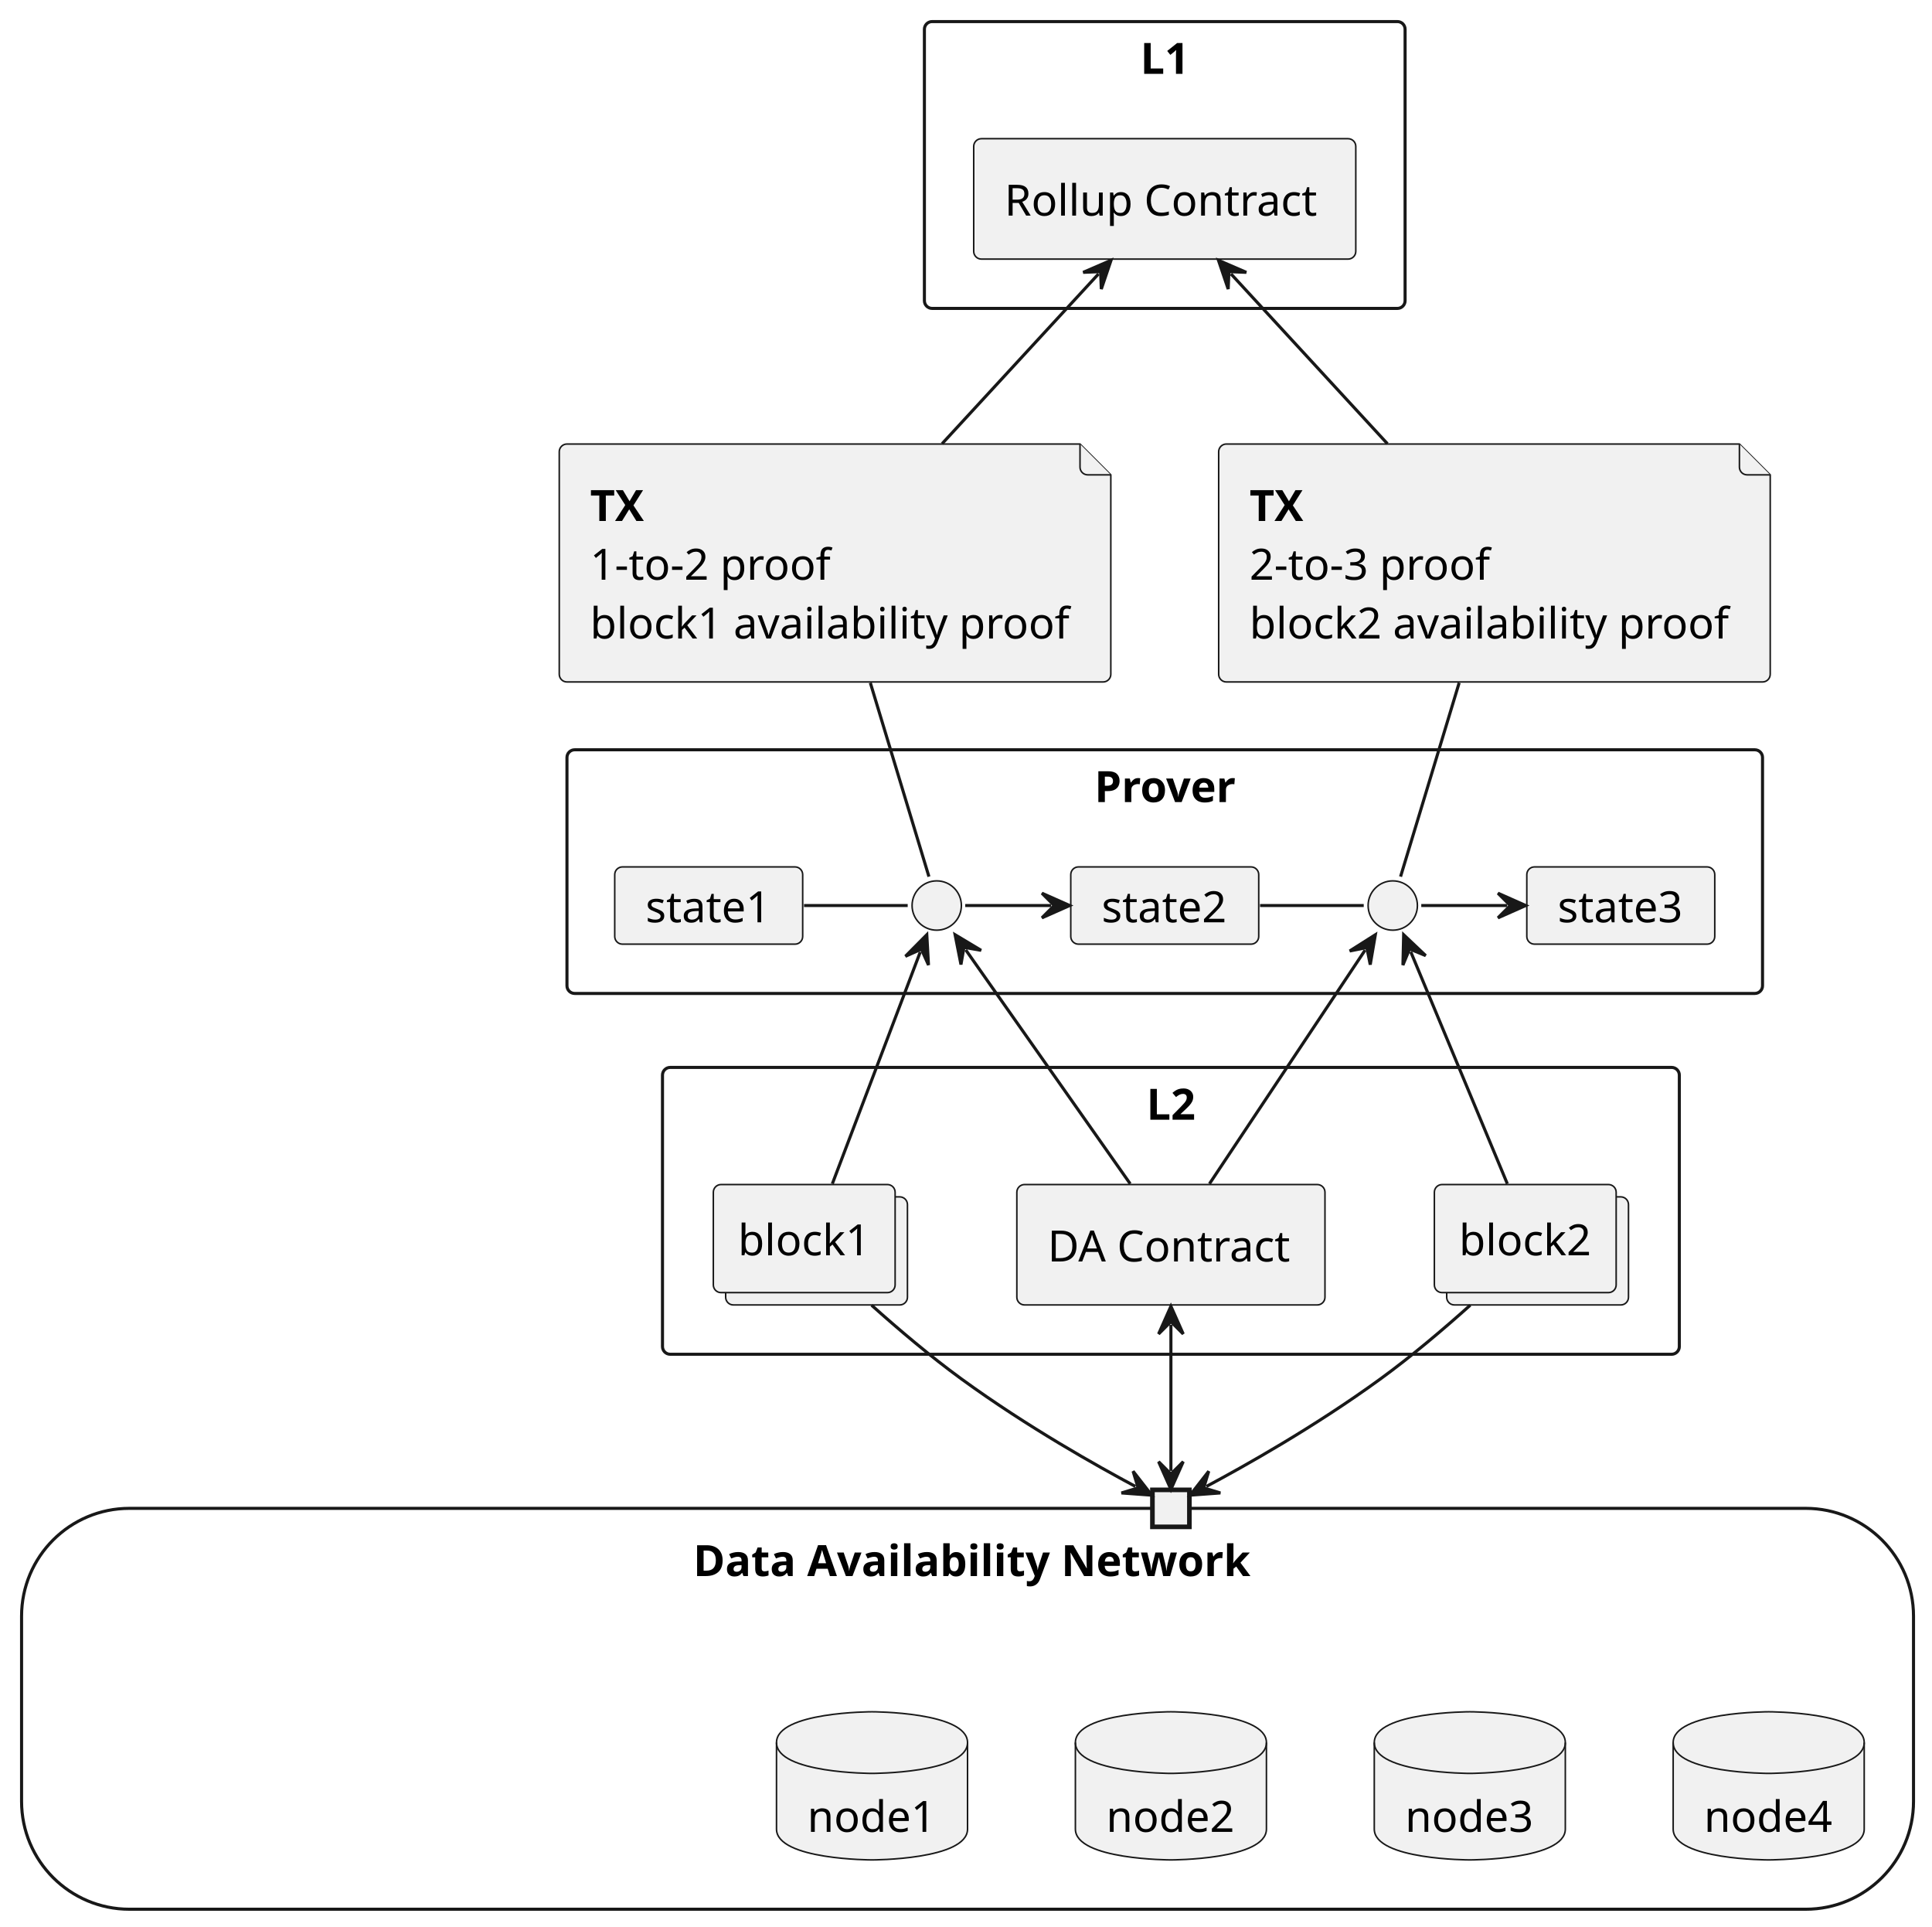
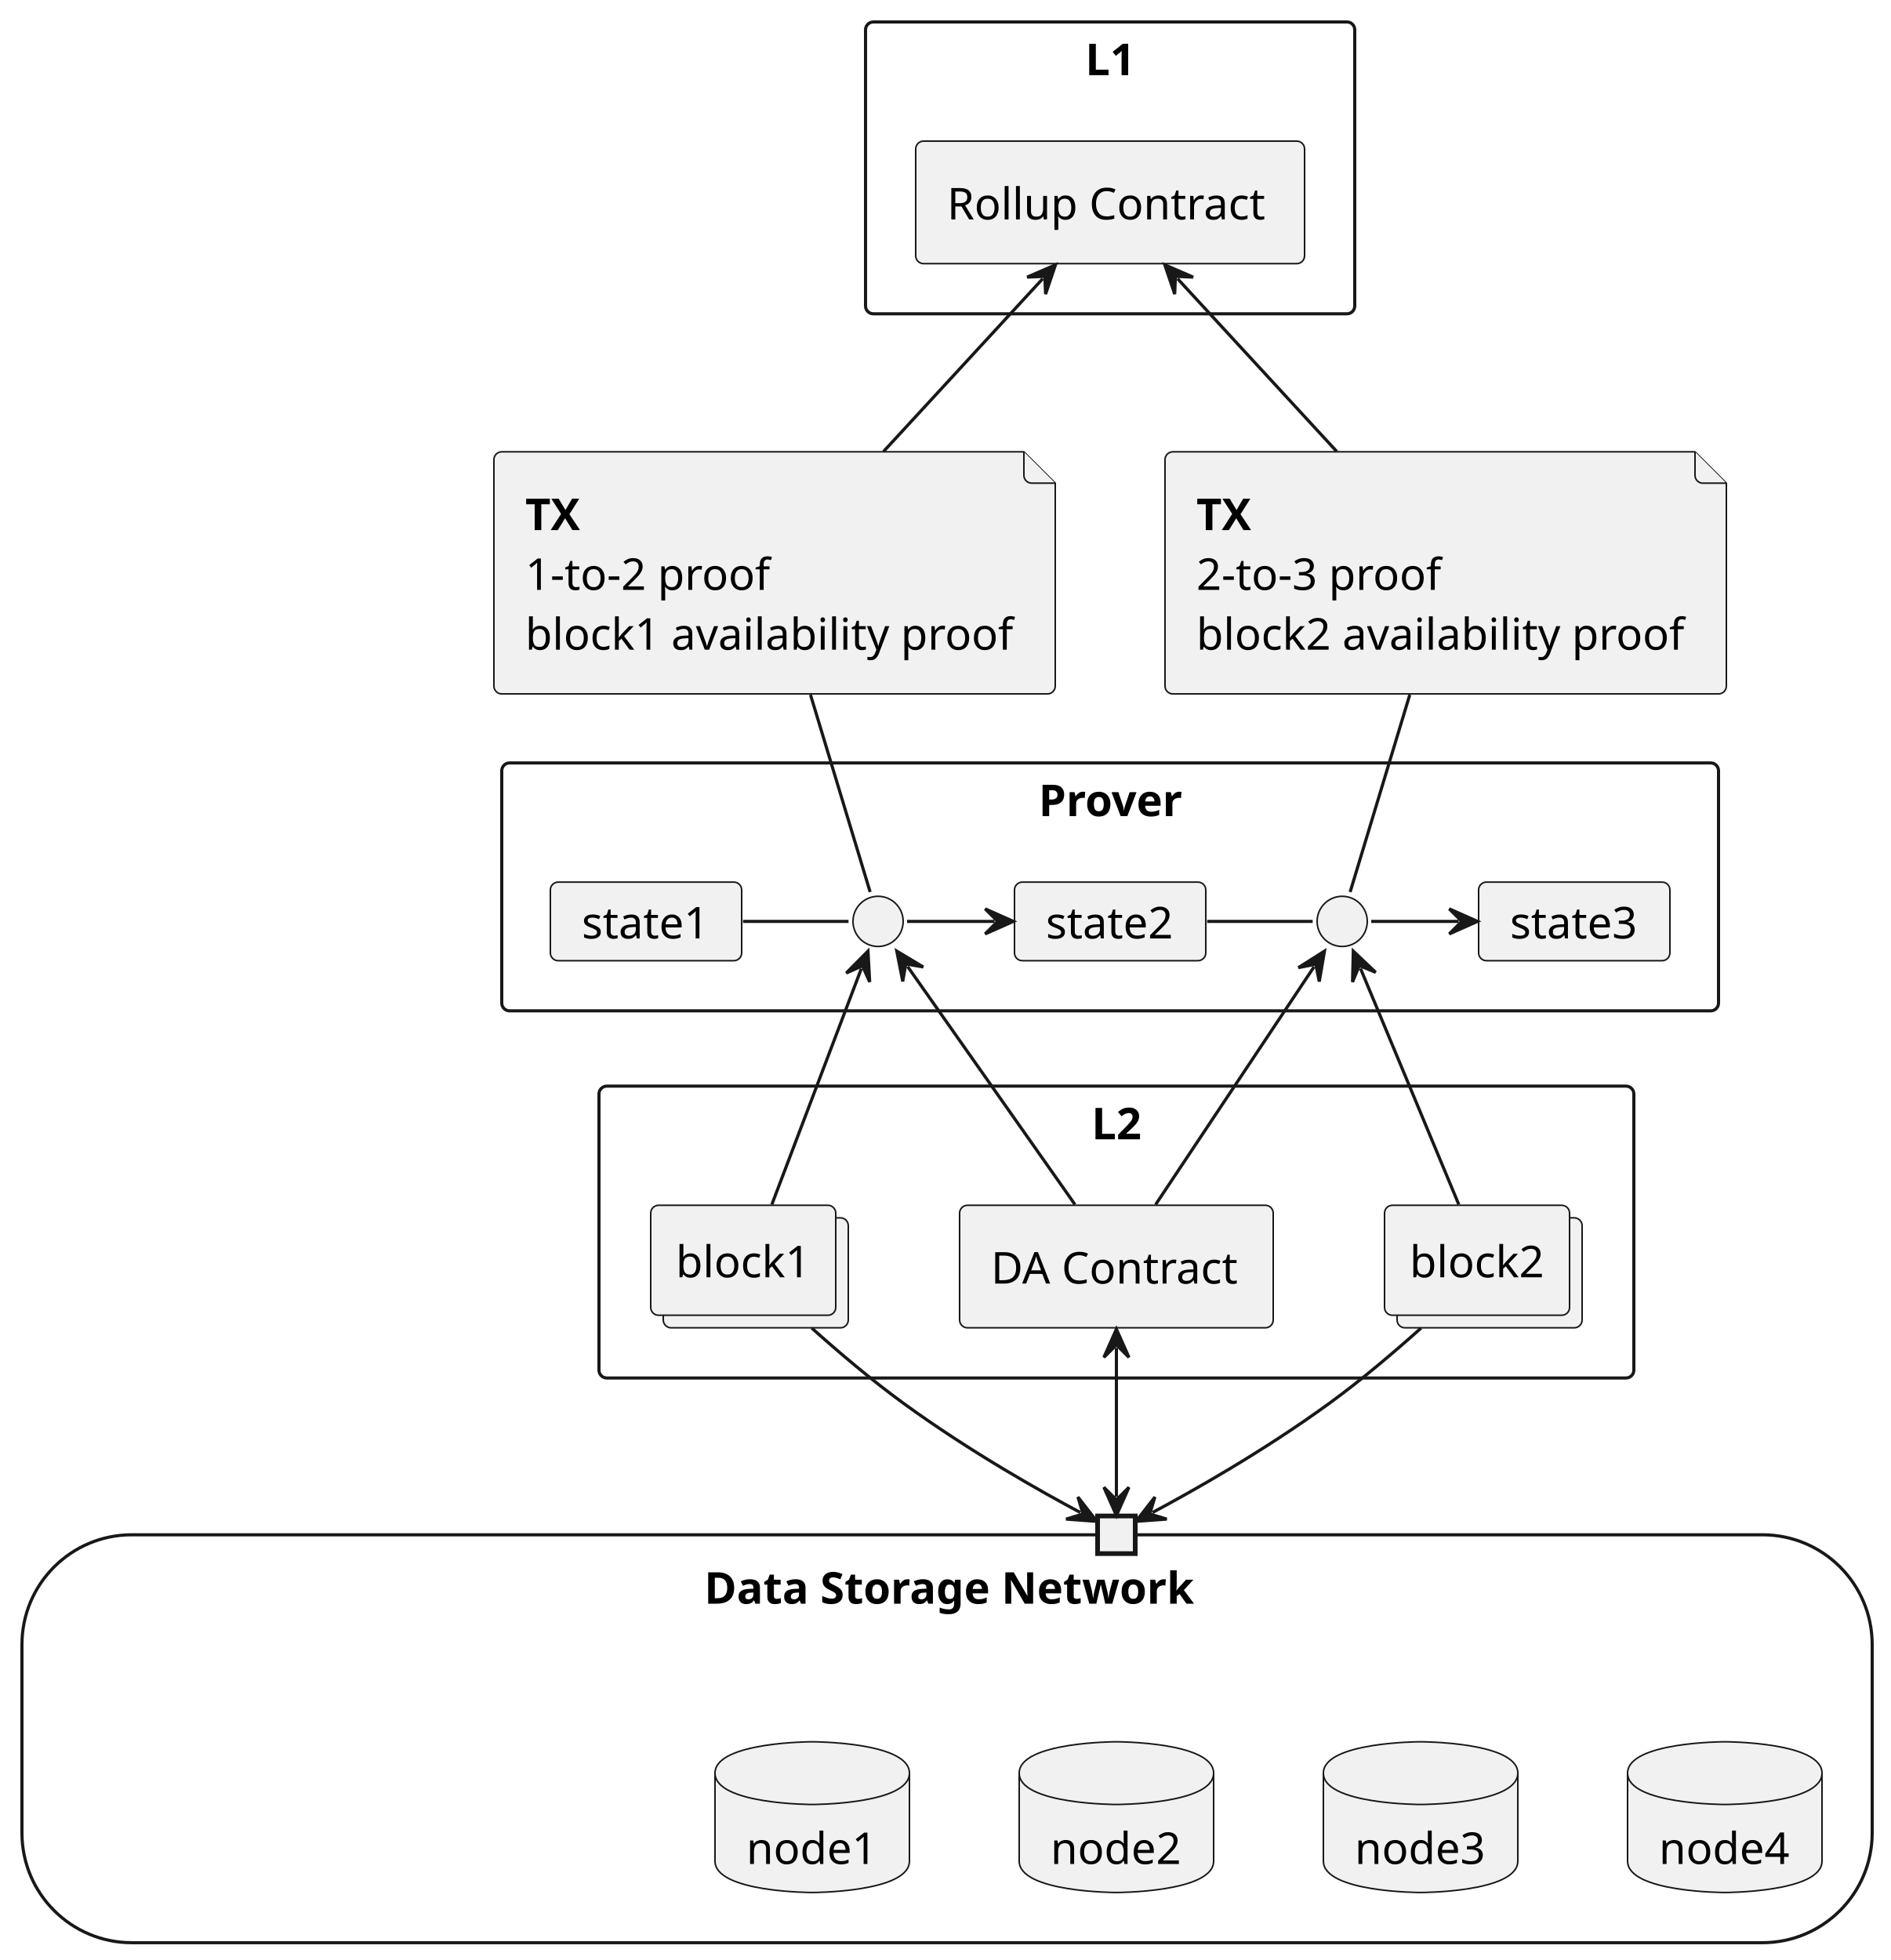
- <svg xmlns="http://www.w3.org/2000/svg" contentStyleType="text/css" height="625px" preserveAspectRatio="none" style="width:627px;height:625px;background:#FFFFFF;" version="1.1" viewBox="0 0 627 625" width="627px" zoomAndPan="magnify">
+ <svg xmlns="http://www.w3.org/2000/svg" contentStyleType="text/css" height="625px" preserveAspectRatio="none" style="width:603px;height:625px;background:#FFFFFF;" version="1.1" viewBox="0 0 603 625" width="603px" zoomAndPan="magnify">
  <defs />
  <g>
    <g id="cluster_L1">
-       <rect fill="none" height="93.07" rx="2.5" ry="2.5" style="stroke:#181818;stroke-width:1.0;" width="156" x="300" y="7" />
-       <text fill="#000000" font-family="sans-serif" font-size="14" font-weight="bold" lengthAdjust="spacing" textLength="15.875" x="370.062" y="23.966">L1</text>
+       <rect fill="none" height="93.07" rx="2.5" ry="2.5" style="stroke:#181818;stroke-width:1.0;" width="156" x="276" y="7" />
+       <text fill="#000000" font-family="sans-serif" font-size="14" font-weight="bold" lengthAdjust="spacing" textLength="15.875" x="346.062" y="23.966">L1</text>
    </g>
    <g id="cluster_Prover">
-       <rect fill="none" height="79.06" rx="2.5" ry="2.5" style="stroke:#181818;stroke-width:1.0;" width="388" x="184" y="243.28" />
-       <text fill="#000000" font-family="sans-serif" font-size="14" font-weight="bold" lengthAdjust="spacing" textLength="45.625" x="355.188" y="260.246">Prover</text>
+       <rect fill="none" height="79.06" rx="2.5" ry="2.5" style="stroke:#181818;stroke-width:1.0;" width="388" x="160" y="243.28" />
+       <text fill="#000000" font-family="sans-serif" font-size="14" font-weight="bold" lengthAdjust="spacing" textLength="45.625" x="331.188" y="260.246">Prover</text>
    </g>
    <g id="cluster_L2">
-       <rect fill="none" height="93.07" rx="2.5" ry="2.5" style="stroke:#181818;stroke-width:1.0;" width="330" x="215" y="346.34" />
-       <text fill="#000000" font-family="sans-serif" font-size="14" font-weight="bold" lengthAdjust="spacing" textLength="15.875" x="372.062" y="363.306">L2</text>
+       <rect fill="none" height="93.07" rx="2.5" ry="2.5" style="stroke:#181818;stroke-width:1.0;" width="330" x="191" y="346.34" />
+       <text fill="#000000" font-family="sans-serif" font-size="14" font-weight="bold" lengthAdjust="spacing" textLength="15.875" x="348.062" y="363.306">L2</text>
    </g>
    <g id="cluster_DA">
-       <rect fill="none" height="130.07" rx="35" ry="35" style="stroke:#181818;stroke-width:1.0;" width="614" x="7" y="489.41" />
-       <text fill="#000000" font-family="sans-serif" font-size="14" font-weight="bold" lengthAdjust="spacing" textLength="178.062" x="224.969" y="511.376">Data Availability Network</text>
+       <rect fill="none" height="130.07" rx="35" ry="35" style="stroke:#181818;stroke-width:1.0;" width="590" x="7" y="489.41" />
+       <text fill="#000000" font-family="sans-serif" font-size="14" font-weight="bold" lengthAdjust="spacing" textLength="154.875" x="224.562" y="511.376">Data Storage Network</text>
    </g>
    <g id="elem_rollup_contract">
-       <rect fill="#F1F1F1" height="39.068" rx="2.5" ry="2.5" style="stroke:#181818;stroke-width:0.5;" width="124" x="316" y="45" />
-       <text fill="#000000" font-family="sans-serif" font-size="14" lengthAdjust="spacing" textLength="104" x="326" y="69.966">Rollup Contract</text>
+       <rect fill="#F1F1F1" height="39.068" rx="2.5" ry="2.5" style="stroke:#181818;stroke-width:0.5;" width="124" x="292" y="45" />
+       <text fill="#000000" font-family="sans-serif" font-size="14" lengthAdjust="spacing" textLength="104" x="302" y="69.966">Rollup Contract</text>
    </g>
    <g id="elem_state1">
-       <rect fill="#F1F1F1" height="25.068" rx="2.5" ry="2.5" style="stroke:#181818;stroke-width:0.5;" width="61" x="199.5" y="281.28" />
-       <text fill="#000000" font-family="sans-serif" font-size="14" lengthAdjust="spacing" textLength="41" x="209.5" y="299.246">state1</text>
+       <rect fill="#F1F1F1" height="25.068" rx="2.5" ry="2.5" style="stroke:#181818;stroke-width:0.5;" width="61" x="175.5" y="281.28" />
+       <text fill="#000000" font-family="sans-serif" font-size="14" lengthAdjust="spacing" textLength="41" x="185.5" y="299.246">state1</text>
    </g>
    <g id="elem_i1">
-       <ellipse cx="304" cy="293.81" fill="#F1F1F1" rx="8" ry="8" style="stroke:#181818;stroke-width:0.5;" />
+       <ellipse cx="280" cy="293.81" fill="#F1F1F1" rx="8" ry="8" style="stroke:#181818;stroke-width:0.5;" />
    </g>
    <g id="elem_state2">
-       <rect fill="#F1F1F1" height="25.068" rx="2.5" ry="2.5" style="stroke:#181818;stroke-width:0.5;" width="61" x="347.5" y="281.28" />
-       <text fill="#000000" font-family="sans-serif" font-size="14" lengthAdjust="spacing" textLength="41" x="357.5" y="299.246">state2</text>
+       <rect fill="#F1F1F1" height="25.068" rx="2.5" ry="2.5" style="stroke:#181818;stroke-width:0.5;" width="61" x="323.5" y="281.28" />
+       <text fill="#000000" font-family="sans-serif" font-size="14" lengthAdjust="spacing" textLength="41" x="333.5" y="299.246">state2</text>
    </g>
    <g id="elem_i2">
-       <ellipse cx="452" cy="293.81" fill="#F1F1F1" rx="8" ry="8" style="stroke:#181818;stroke-width:0.5;" />
+       <ellipse cx="428" cy="293.81" fill="#F1F1F1" rx="8" ry="8" style="stroke:#181818;stroke-width:0.5;" />
    </g>
    <g id="elem_state3">
-       <rect fill="#F1F1F1" height="25.068" rx="2.5" ry="2.5" style="stroke:#181818;stroke-width:0.5;" width="61" x="495.5" y="281.28" />
-       <text fill="#000000" font-family="sans-serif" font-size="14" lengthAdjust="spacing" textLength="41" x="505.5" y="299.246">state3</text>
+       <rect fill="#F1F1F1" height="25.068" rx="2.5" ry="2.5" style="stroke:#181818;stroke-width:0.5;" width="61" x="471.5" y="281.28" />
+       <text fill="#000000" font-family="sans-serif" font-size="14" lengthAdjust="spacing" textLength="41" x="481.5" y="299.246">state3</text>
    </g>
    <g id="elem_block1">
-       <rect fill="#F1F1F1" height="35.068" rx="2.5" ry="2.5" style="stroke:#181818;stroke-width:0.5;" width="59" x="235.5" y="388.34" />
-       <rect fill="#F1F1F1" height="35.068" rx="2.5" ry="2.5" style="stroke:#181818;stroke-width:0.5;" width="59" x="231.5" y="384.34" />
-       <text fill="#000000" font-family="sans-serif" font-size="14" lengthAdjust="spacing" textLength="43" x="239.5" y="407.306">block1</text>
+       <rect fill="#F1F1F1" height="35.068" rx="2.5" ry="2.5" style="stroke:#181818;stroke-width:0.5;" width="59" x="211.5" y="388.34" />
+       <rect fill="#F1F1F1" height="35.068" rx="2.5" ry="2.5" style="stroke:#181818;stroke-width:0.5;" width="59" x="207.5" y="384.34" />
+       <text fill="#000000" font-family="sans-serif" font-size="14" lengthAdjust="spacing" textLength="43" x="215.5" y="407.306">block1</text>
    </g>
    <g id="elem_block2">
-       <rect fill="#F1F1F1" height="35.068" rx="2.5" ry="2.5" style="stroke:#181818;stroke-width:0.5;" width="59" x="469.5" y="388.34" />
-       <rect fill="#F1F1F1" height="35.068" rx="2.5" ry="2.5" style="stroke:#181818;stroke-width:0.5;" width="59" x="465.5" y="384.34" />
-       <text fill="#000000" font-family="sans-serif" font-size="14" lengthAdjust="spacing" textLength="43" x="473.5" y="407.306">block2</text>
+       <rect fill="#F1F1F1" height="35.068" rx="2.5" ry="2.5" style="stroke:#181818;stroke-width:0.5;" width="59" x="445.5" y="388.34" />
+       <rect fill="#F1F1F1" height="35.068" rx="2.5" ry="2.5" style="stroke:#181818;stroke-width:0.5;" width="59" x="441.5" y="384.34" />
+       <text fill="#000000" font-family="sans-serif" font-size="14" lengthAdjust="spacing" textLength="43" x="449.5" y="407.306">block2</text>
    </g>
    <g id="elem_DAContract">
-       <rect fill="#F1F1F1" height="39.068" rx="2.5" ry="2.5" style="stroke:#181818;stroke-width:0.5;" width="100" x="330" y="384.34" />
-       <text fill="#000000" font-family="sans-serif" font-size="14" lengthAdjust="spacing" textLength="80" x="340" y="409.306">DA Contract</text>
+       <rect fill="#F1F1F1" height="39.068" rx="2.5" ry="2.5" style="stroke:#181818;stroke-width:0.5;" width="100" x="306" y="384.34" />
+       <text fill="#000000" font-family="sans-serif" font-size="14" lengthAdjust="spacing" textLength="80" x="316" y="409.306">DA Contract</text>
    </g>
-     <text fill="#000000" font-family="sans-serif" font-size="14" lengthAdjust="spacing" textLength="4" x="378" y="467.308"> </text>
-     <rect fill="#F1F1F1" height="12" style="stroke:#181818;stroke-width:1.5;" width="12" x="374" y="483.41" />
+     <text fill="#000000" font-family="sans-serif" font-size="14" lengthAdjust="spacing" textLength="4" x="354" y="467.308"> </text>
+     <rect fill="#F1F1F1" height="12" style="stroke:#181818;stroke-width:1.5;" width="12" x="350" y="483.41" />
    <g id="elem_node1">
-       <path d="M252,565.41 C252,555.41 283,555.41 283,555.41 C283,555.41 314,555.41 314,565.41 L314,593.478 C314,603.478 283,603.478 283,603.478 C283,603.478 252,603.478 252,593.478 L252,565.41 " fill="#F1F1F1" style="stroke:#181818;stroke-width:0.5;" />
-       <path d="M252,565.41 C252,575.41 283,575.41 283,575.41 C283,575.41 314,575.41 314,565.41 " fill="none" style="stroke:#181818;stroke-width:0.5;" />
-       <text fill="#000000" font-family="sans-serif" font-size="14" lengthAdjust="spacing" textLength="42" x="262" y="594.376">node1</text>
+       <path d="M228,565.41 C228,555.41 259,555.41 259,555.41 C259,555.41 290,555.41 290,565.41 L290,593.478 C290,603.478 259,603.478 259,603.478 C259,603.478 228,603.478 228,593.478 L228,565.41 " fill="#F1F1F1" style="stroke:#181818;stroke-width:0.5;" />
+       <path d="M228,565.41 C228,575.41 259,575.41 259,575.41 C259,575.41 290,575.41 290,565.41 " fill="none" style="stroke:#181818;stroke-width:0.5;" />
+       <text fill="#000000" font-family="sans-serif" font-size="14" lengthAdjust="spacing" textLength="42" x="238" y="594.376">node1</text>
    </g>
    <g id="elem_node2">
-       <path d="M349,565.41 C349,555.41 380,555.41 380,555.41 C380,555.41 411,555.41 411,565.41 L411,593.478 C411,603.478 380,603.478 380,603.478 C380,603.478 349,603.478 349,593.478 L349,565.41 " fill="#F1F1F1" style="stroke:#181818;stroke-width:0.5;" />
-       <path d="M349,565.41 C349,575.41 380,575.41 380,575.41 C380,575.41 411,575.41 411,565.41 " fill="none" style="stroke:#181818;stroke-width:0.5;" />
-       <text fill="#000000" font-family="sans-serif" font-size="14" lengthAdjust="spacing" textLength="42" x="359" y="594.376">node2</text>
+       <path d="M325,565.41 C325,555.41 356,555.41 356,555.41 C356,555.41 387,555.41 387,565.41 L387,593.478 C387,603.478 356,603.478 356,603.478 C356,603.478 325,603.478 325,593.478 L325,565.41 " fill="#F1F1F1" style="stroke:#181818;stroke-width:0.5;" />
+       <path d="M325,565.41 C325,575.41 356,575.41 356,575.41 C356,575.41 387,575.41 387,565.41 " fill="none" style="stroke:#181818;stroke-width:0.5;" />
+       <text fill="#000000" font-family="sans-serif" font-size="14" lengthAdjust="spacing" textLength="42" x="335" y="594.376">node2</text>
    </g>
    <g id="elem_node3">
-       <path d="M446,565.41 C446,555.41 477,555.41 477,555.41 C477,555.41 508,555.41 508,565.41 L508,593.478 C508,603.478 477,603.478 477,603.478 C477,603.478 446,603.478 446,593.478 L446,565.41 " fill="#F1F1F1" style="stroke:#181818;stroke-width:0.5;" />
-       <path d="M446,565.41 C446,575.41 477,575.41 477,575.41 C477,575.41 508,575.41 508,565.41 " fill="none" style="stroke:#181818;stroke-width:0.5;" />
-       <text fill="#000000" font-family="sans-serif" font-size="14" lengthAdjust="spacing" textLength="42" x="456" y="594.376">node3</text>
+       <path d="M422,565.41 C422,555.41 453,555.41 453,555.41 C453,555.41 484,555.41 484,565.41 L484,593.478 C484,603.478 453,603.478 453,603.478 C453,603.478 422,603.478 422,593.478 L422,565.41 " fill="#F1F1F1" style="stroke:#181818;stroke-width:0.5;" />
+       <path d="M422,565.41 C422,575.41 453,575.41 453,575.41 C453,575.41 484,575.41 484,565.41 " fill="none" style="stroke:#181818;stroke-width:0.5;" />
+       <text fill="#000000" font-family="sans-serif" font-size="14" lengthAdjust="spacing" textLength="42" x="432" y="594.376">node3</text>
    </g>
    <g id="elem_node4">
-       <path d="M543,565.41 C543,555.41 574,555.41 574,555.41 C574,555.41 605,555.41 605,565.41 L605,593.478 C605,603.478 574,603.478 574,603.478 C574,603.478 543,603.478 543,593.478 L543,565.41 " fill="#F1F1F1" style="stroke:#181818;stroke-width:0.5;" />
-       <path d="M543,565.41 C543,575.41 574,575.41 574,575.41 C574,575.41 605,575.41 605,565.41 " fill="none" style="stroke:#181818;stroke-width:0.5;" />
-       <text fill="#000000" font-family="sans-serif" font-size="14" lengthAdjust="spacing" textLength="42" x="553" y="594.376">node4</text>
+       <path d="M519,565.41 C519,555.41 550,555.41 550,555.41 C550,555.41 581,555.41 581,565.41 L581,593.478 C581,603.478 550,603.478 550,603.478 C550,603.478 519,603.478 519,593.478 L519,565.41 " fill="#F1F1F1" style="stroke:#181818;stroke-width:0.5;" />
+       <path d="M519,565.41 C519,575.41 550,575.41 550,575.41 C550,575.41 581,575.41 581,565.41 " fill="none" style="stroke:#181818;stroke-width:0.5;" />
+       <text fill="#000000" font-family="sans-serif" font-size="14" lengthAdjust="spacing" textLength="42" x="529" y="594.376">node4</text>
    </g>
    <g id="elem_proof1">
-       <path d="M181.5,146.57 L181.5,218.774 A2.5,2.5 0 0 0 184,221.274 L358,221.274 A2.5,2.5 0 0 0 360.5,218.774 L360.5,154.07 L350.5,144.07 L184,144.07 A2.5,2.5 0 0 0 181.5,146.57 " fill="#F1F1F1" style="stroke:#181818;stroke-width:0.5;" />
-       <path d="M350.5,144.07 L350.5,151.57 A2.5,2.5 0 0 0 353,154.07 L360.5,154.07 " fill="#F1F1F1" style="stroke:#181818;stroke-width:0.5;" />
-       <text fill="#000000" font-family="sans-serif" font-size="14" font-weight="bold" lengthAdjust="spacing" textLength="16.875" x="191.5" y="169.036">TX</text>
-       <text fill="#000000" font-family="sans-serif" font-size="14" lengthAdjust="spacing" textLength="79" x="191.5" y="188.104">1-to-2 proof</text>
-       <text fill="#000000" font-family="sans-serif" font-size="14" lengthAdjust="spacing" textLength="159" x="191.5" y="207.172">block1 availability proof</text>
+       <path d="M157.5,146.57 L157.5,218.774 A2.5,2.5 0 0 0 160,221.274 L334,221.274 A2.5,2.5 0 0 0 336.5,218.774 L336.5,154.07 L326.5,144.07 L160,144.07 A2.5,2.5 0 0 0 157.5,146.57 " fill="#F1F1F1" style="stroke:#181818;stroke-width:0.5;" />
+       <path d="M326.5,144.07 L326.5,151.57 A2.5,2.5 0 0 0 329,154.07 L336.5,154.07 " fill="#F1F1F1" style="stroke:#181818;stroke-width:0.5;" />
+       <text fill="#000000" font-family="sans-serif" font-size="14" font-weight="bold" lengthAdjust="spacing" textLength="16.875" x="167.5" y="169.036">TX</text>
+       <text fill="#000000" font-family="sans-serif" font-size="14" lengthAdjust="spacing" textLength="79" x="167.5" y="188.104">1-to-2 proof</text>
+       <text fill="#000000" font-family="sans-serif" font-size="14" lengthAdjust="spacing" textLength="159" x="167.5" y="207.172">block1 availability proof</text>
    </g>
    <g id="elem_proof2">
-       <path d="M395.5,146.57 L395.5,218.774 A2.5,2.5 0 0 0 398,221.274 L572,221.274 A2.5,2.5 0 0 0 574.5,218.774 L574.5,154.07 L564.5,144.07 L398,144.07 A2.5,2.5 0 0 0 395.5,146.57 " fill="#F1F1F1" style="stroke:#181818;stroke-width:0.5;" />
-       <path d="M564.5,144.07 L564.5,151.57 A2.5,2.5 0 0 0 567,154.07 L574.5,154.07 " fill="#F1F1F1" style="stroke:#181818;stroke-width:0.5;" />
-       <text fill="#000000" font-family="sans-serif" font-size="14" font-weight="bold" lengthAdjust="spacing" textLength="16.875" x="405.5" y="169.036">TX</text>
-       <text fill="#000000" font-family="sans-serif" font-size="14" lengthAdjust="spacing" textLength="79" x="405.5" y="188.104">2-to-3 proof</text>
-       <text fill="#000000" font-family="sans-serif" font-size="14" lengthAdjust="spacing" textLength="159" x="405.5" y="207.172">block2 availability proof</text>
+       <path d="M371.5,146.57 L371.5,218.774 A2.5,2.5 0 0 0 374,221.274 L548,221.274 A2.5,2.5 0 0 0 550.5,218.774 L550.5,154.07 L540.5,144.07 L374,144.07 A2.5,2.5 0 0 0 371.5,146.57 " fill="#F1F1F1" style="stroke:#181818;stroke-width:0.5;" />
+       <path d="M540.5,144.07 L540.5,151.57 A2.5,2.5 0 0 0 543,154.07 L550.5,154.07 " fill="#F1F1F1" style="stroke:#181818;stroke-width:0.5;" />
+       <text fill="#000000" font-family="sans-serif" font-size="14" font-weight="bold" lengthAdjust="spacing" textLength="16.875" x="381.5" y="169.036">TX</text>
+       <text fill="#000000" font-family="sans-serif" font-size="14" lengthAdjust="spacing" textLength="79" x="381.5" y="188.104">2-to-3 proof</text>
+       <text fill="#000000" font-family="sans-serif" font-size="14" lengthAdjust="spacing" textLength="159" x="381.5" y="207.172">block2 availability proof</text>
    </g>
    <g id="link_state1_i1">
-       <path d="M260.93,293.81 C272.15,293.81 283.36,293.81 294.58,293.81 " fill="none" id="state1-i1" style="stroke:#181818;stroke-width:1.0;" />
+       <path d="M236.93,293.81 C248.15,293.81 259.36,293.81 270.58,293.81 " fill="none" id="state1-i1" style="stroke:#181818;stroke-width:1.0;" />
    </g>
    <g id="link_i1_state2">
-       <path d="M313.25,293.81 C324.55,293.81 329.85,293.81 341.14,293.81 " fill="none" id="i1-to-state2" style="stroke:#181818;stroke-width:1.0;" />
-       <polygon fill="#181818" points="347.14,293.81,338.14,289.81,342.14,293.81,338.14,297.81,347.14,293.81" style="stroke:#181818;stroke-width:1.0;" />
+       <path d="M289.25,293.81 C300.55,293.81 305.85,293.81 317.14,293.81 " fill="none" id="i1-to-state2" style="stroke:#181818;stroke-width:1.0;" />
+       <polygon fill="#181818" points="323.14,293.81,314.14,289.81,318.14,293.81,314.14,297.81,323.14,293.81" style="stroke:#181818;stroke-width:1.0;" />
    </g>
    <g id="link_state2_i2">
-       <path d="M408.93,293.81 C420.15,293.81 431.36,293.81 442.58,293.81 " fill="none" id="state2-i2" style="stroke:#181818;stroke-width:1.0;" />
+       <path d="M384.93,293.81 C396.15,293.81 407.36,293.81 418.58,293.81 " fill="none" id="state2-i2" style="stroke:#181818;stroke-width:1.0;" />
    </g>
    <g id="link_i2_state3">
-       <path d="M461.25,293.81 C472.55,293.81 477.85,293.81 489.14,293.81 " fill="none" id="i2-to-state3" style="stroke:#181818;stroke-width:1.0;" />
-       <polygon fill="#181818" points="495.14,293.81,486.14,289.81,490.14,293.81,486.14,297.81,495.14,293.81" style="stroke:#181818;stroke-width:1.0;" />
+       <path d="M437.25,293.81 C448.55,293.81 453.85,293.81 465.14,293.81 " fill="none" id="i2-to-state3" style="stroke:#181818;stroke-width:1.0;" />
+       <polygon fill="#181818" points="471.14,293.81,462.14,289.81,466.14,293.81,462.14,297.81,471.14,293.81" style="stroke:#181818;stroke-width:1.0;" />
    </g>
    <g id="link_proof1_i1">
-       <path d="M282.45,221.54 C289.3,244.19 297.44,271.1 301.47,284.44 " fill="none" id="proof1-i1" style="stroke:#181818;stroke-width:1.0;" />
+       <path d="M258.45,221.54 C265.3,244.19 273.44,271.1 277.47,284.44 " fill="none" id="proof1-i1" style="stroke:#181818;stroke-width:1.0;" />
    </g>
    <g id="link_proof2_i2">
-       <path d="M473.55,221.54 C466.7,244.19 458.56,271.1 454.53,284.44 " fill="none" id="proof2-i2" style="stroke:#181818;stroke-width:1.0;" />
+       <path d="M449.55,221.54 C442.7,244.19 434.56,271.1 430.53,284.44 " fill="none" id="proof2-i2" style="stroke:#181818;stroke-width:1.0;" />
    </g>
    <g id="link_rollup_contract_proof1">
-       <path d="M356.504,88.872 C341.704,104.932 324.06,124.08 305.73,143.98 " fill="none" id="rollup_contract-backto-proof1" style="stroke:#181818;stroke-width:1.0;" />
-       <polygon fill="#181818" points="360.57,84.46,351.529,88.368,357.182,88.137,357.412,93.789,360.57,84.46" style="stroke:#181818;stroke-width:1.0;" />
+       <path d="M332.504,88.872 C317.704,104.932 300.06,124.08 281.73,143.98 " fill="none" id="rollup_contract-backto-proof1" style="stroke:#181818;stroke-width:1.0;" />
+       <polygon fill="#181818" points="336.57,84.46,327.529,88.368,333.182,88.137,333.412,93.789,336.57,84.46" style="stroke:#181818;stroke-width:1.0;" />
    </g>
    <g id="link_rollup_contract_proof2">
-       <path d="M399.496,88.872 C414.296,104.932 431.94,124.08 450.27,143.98 " fill="none" id="rollup_contract-backto-proof2" style="stroke:#181818;stroke-width:1.0;" />
-       <polygon fill="#181818" points="395.43,84.46,398.588,93.789,398.818,88.137,404.471,88.368,395.43,84.46" style="stroke:#181818;stroke-width:1.0;" />
+       <path d="M375.496,88.872 C390.296,104.932 407.94,124.08 426.27,143.98 " fill="none" id="rollup_contract-backto-proof2" style="stroke:#181818;stroke-width:1.0;" />
+       <polygon fill="#181818" points="371.43,84.46,374.588,93.789,374.818,88.137,380.471,88.368,371.43,84.46" style="stroke:#181818;stroke-width:1.0;" />
    </g>
    <g id="link_i1_DAContract">
-       <path d="M313.411,308.198 C325.591,325.518 350.12,360.39 366.79,384.1 " fill="none" id="i1-backto-DAContract" style="stroke:#181818;stroke-width:1.0;" />
-       <polygon fill="#181818" points="309.96,303.29,311.865,312.953,312.836,307.38,318.409,308.351,309.96,303.29" style="stroke:#181818;stroke-width:1.0;" />
+       <path d="M289.411,308.198 C301.591,325.518 326.12,360.39 342.79,384.1 " fill="none" id="i1-backto-DAContract" style="stroke:#181818;stroke-width:1.0;" />
+       <polygon fill="#181818" points="285.96,303.29,287.865,312.953,288.836,307.38,294.409,308.351,285.96,303.29" style="stroke:#181818;stroke-width:1.0;" />
    </g>
    <g id="link_i2_DAContract">
-       <path d="M443.023,308.283 C431.483,325.603 408.31,360.39 392.51,384.1 " fill="none" id="i2-backto-DAContract" style="stroke:#181818;stroke-width:1.0;" />
-       <polygon fill="#181818" points="446.35,303.29,438.031,308.562,443.578,307.451,444.688,312.998,446.35,303.29" style="stroke:#181818;stroke-width:1.0;" />
+       <path d="M419.023,308.283 C407.483,325.603 384.31,360.39 368.51,384.1 " fill="none" id="i2-backto-DAContract" style="stroke:#181818;stroke-width:1.0;" />
+       <polygon fill="#181818" points="422.35,303.29,414.031,308.562,419.578,307.451,420.688,312.998,422.35,303.29" style="stroke:#181818;stroke-width:1.0;" />
    </g>
    <g id="link_i1_block1">
-       <path d="M298.652,308.9 C292.082,326.22 279.12,360.39 270.12,384.1 " fill="none" id="i1-backto-block1" style="stroke:#181818;stroke-width:1.0;" />
-       <polygon fill="#181818" points="300.78,303.29,293.848,310.286,299.007,307.965,301.328,313.124,300.78,303.29" style="stroke:#181818;stroke-width:1.0;" />
+       <path d="M274.652,308.9 C268.082,326.22 255.12,360.39 246.12,384.1 " fill="none" id="i1-backto-block1" style="stroke:#181818;stroke-width:1.0;" />
+       <polygon fill="#181818" points="276.78,303.29,269.848,310.286,275.007,307.965,277.328,313.124,276.78,303.29" style="stroke:#181818;stroke-width:1.0;" />
    </g>
    <g id="link_i2_block2">
-       <path d="M457.836,308.829 C465.046,326.149 479.31,360.39 489.18,384.1 " fill="none" id="i2-backto-block2" style="stroke:#181818;stroke-width:1.0;" />
-       <polygon fill="#181818" points="455.53,303.29,455.296,313.136,457.452,307.906,462.682,310.062,455.53,303.29" style="stroke:#181818;stroke-width:1.0;" />
+       <path d="M433.836,308.829 C441.046,326.149 455.31,360.39 465.18,384.1 " fill="none" id="i2-backto-block2" style="stroke:#181818;stroke-width:1.0;" />
+       <polygon fill="#181818" points="431.53,303.29,431.296,313.136,433.452,307.906,438.682,310.062,431.53,303.29" style="stroke:#181818;stroke-width:1.0;" />
    </g>
    <g id="link_block1_DAp">
-       <path d="M282.85,423.49 C291.52,431.25 301.98,440.12 312,447.41 C333.63,463.14 356.24,475.749 368.48,482.299 " fill="none" id="block1-to-DAp" style="stroke:#181818;stroke-width:1.0;" />
-       <polygon fill="#181818" points="373.77,485.13,367.722,477.357,369.361,482.771,363.947,484.41,373.77,485.13" style="stroke:#181818;stroke-width:1.0;" />
+       <path d="M258.85,423.49 C267.52,431.25 277.98,440.12 288,447.41 C309.63,463.14 332.24,475.749 344.48,482.299 " fill="none" id="block1-to-DAp" style="stroke:#181818;stroke-width:1.0;" />
+       <polygon fill="#181818" points="349.77,485.13,343.722,477.357,345.361,482.771,339.947,484.41,349.77,485.13" style="stroke:#181818;stroke-width:1.0;" />
    </g>
    <g id="link_DAContract_DAp">
-       <path d="M380,429.83 C380,449.09 380,465.67 380,477.26 " fill="none" id="DAContract-DAp" style="stroke:#181818;stroke-width:1.0;" />
-       <polygon fill="#181818" points="380,423.83,376,432.83,380,428.83,384,432.83,380,423.83" style="stroke:#181818;stroke-width:1.0;" />
-       <polygon fill="#181818" points="380,483.26,384,474.26,380,478.26,376,474.26,380,483.26" style="stroke:#181818;stroke-width:1.0;" />
+       <path d="M356,429.83 C356,449.09 356,465.67 356,477.26 " fill="none" id="DAContract-DAp" style="stroke:#181818;stroke-width:1.0;" />
+       <polygon fill="#181818" points="356,423.83,352,432.83,356,428.83,360,432.83,356,423.83" style="stroke:#181818;stroke-width:1.0;" />
+       <polygon fill="#181818" points="356,483.26,360,474.26,356,478.26,352,474.26,356,483.26" style="stroke:#181818;stroke-width:1.0;" />
    </g>
    <g id="link_block2_DAp">
-       <path d="M477.15,423.49 C468.48,431.25 458.02,440.12 448,447.41 C426.37,463.14 403.76,475.749 391.52,482.299 " fill="none" id="block2-to-DAp" style="stroke:#181818;stroke-width:1.0;" />
-       <polygon fill="#181818" points="386.23,485.13,396.053,484.41,390.639,482.771,392.278,477.357,386.23,485.13" style="stroke:#181818;stroke-width:1.0;" />
+       <path d="M453.15,423.49 C444.48,431.25 434.02,440.12 424,447.41 C402.37,463.14 379.76,475.749 367.52,482.299 " fill="none" id="block2-to-DAp" style="stroke:#181818;stroke-width:1.0;" />
+       <polygon fill="#181818" points="362.23,485.13,372.053,484.41,366.639,482.771,368.278,477.357,362.23,485.13" style="stroke:#181818;stroke-width:1.0;" />
    </g>
  </g>
</svg>
